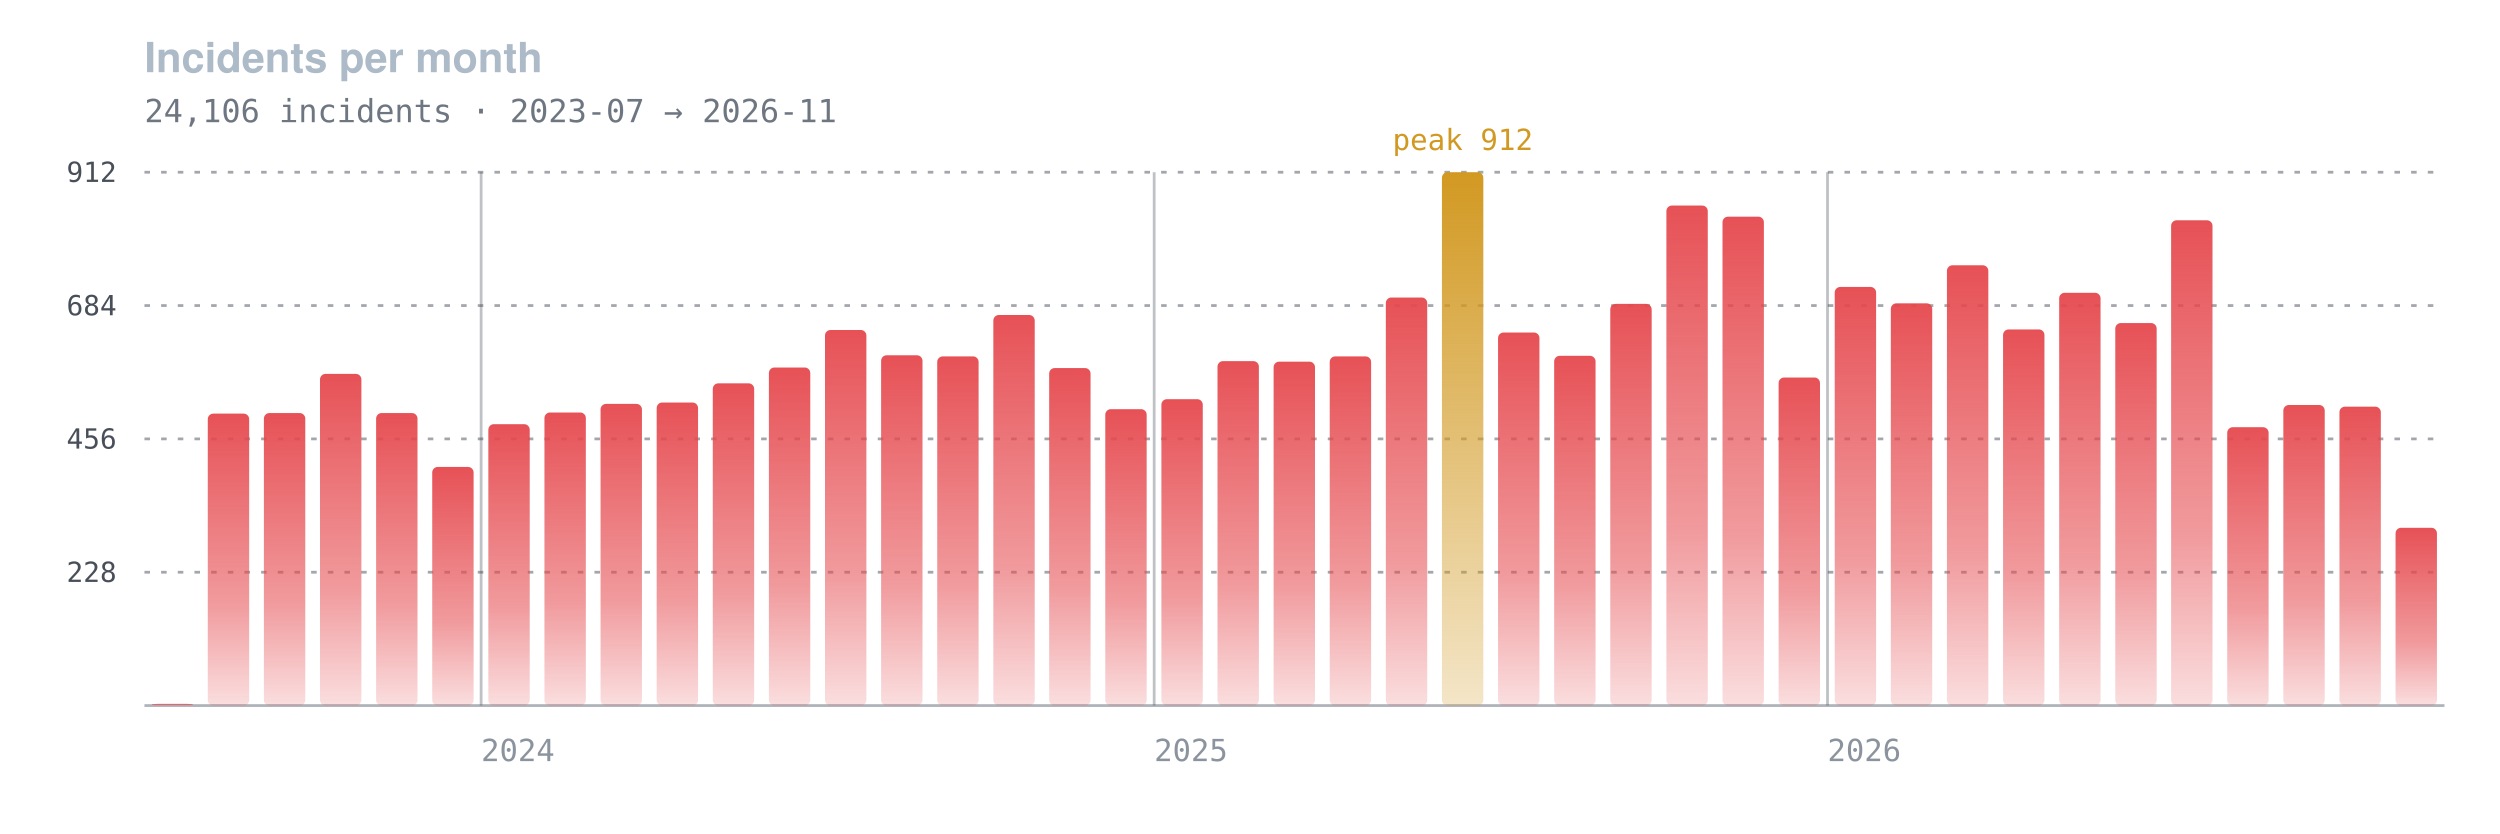
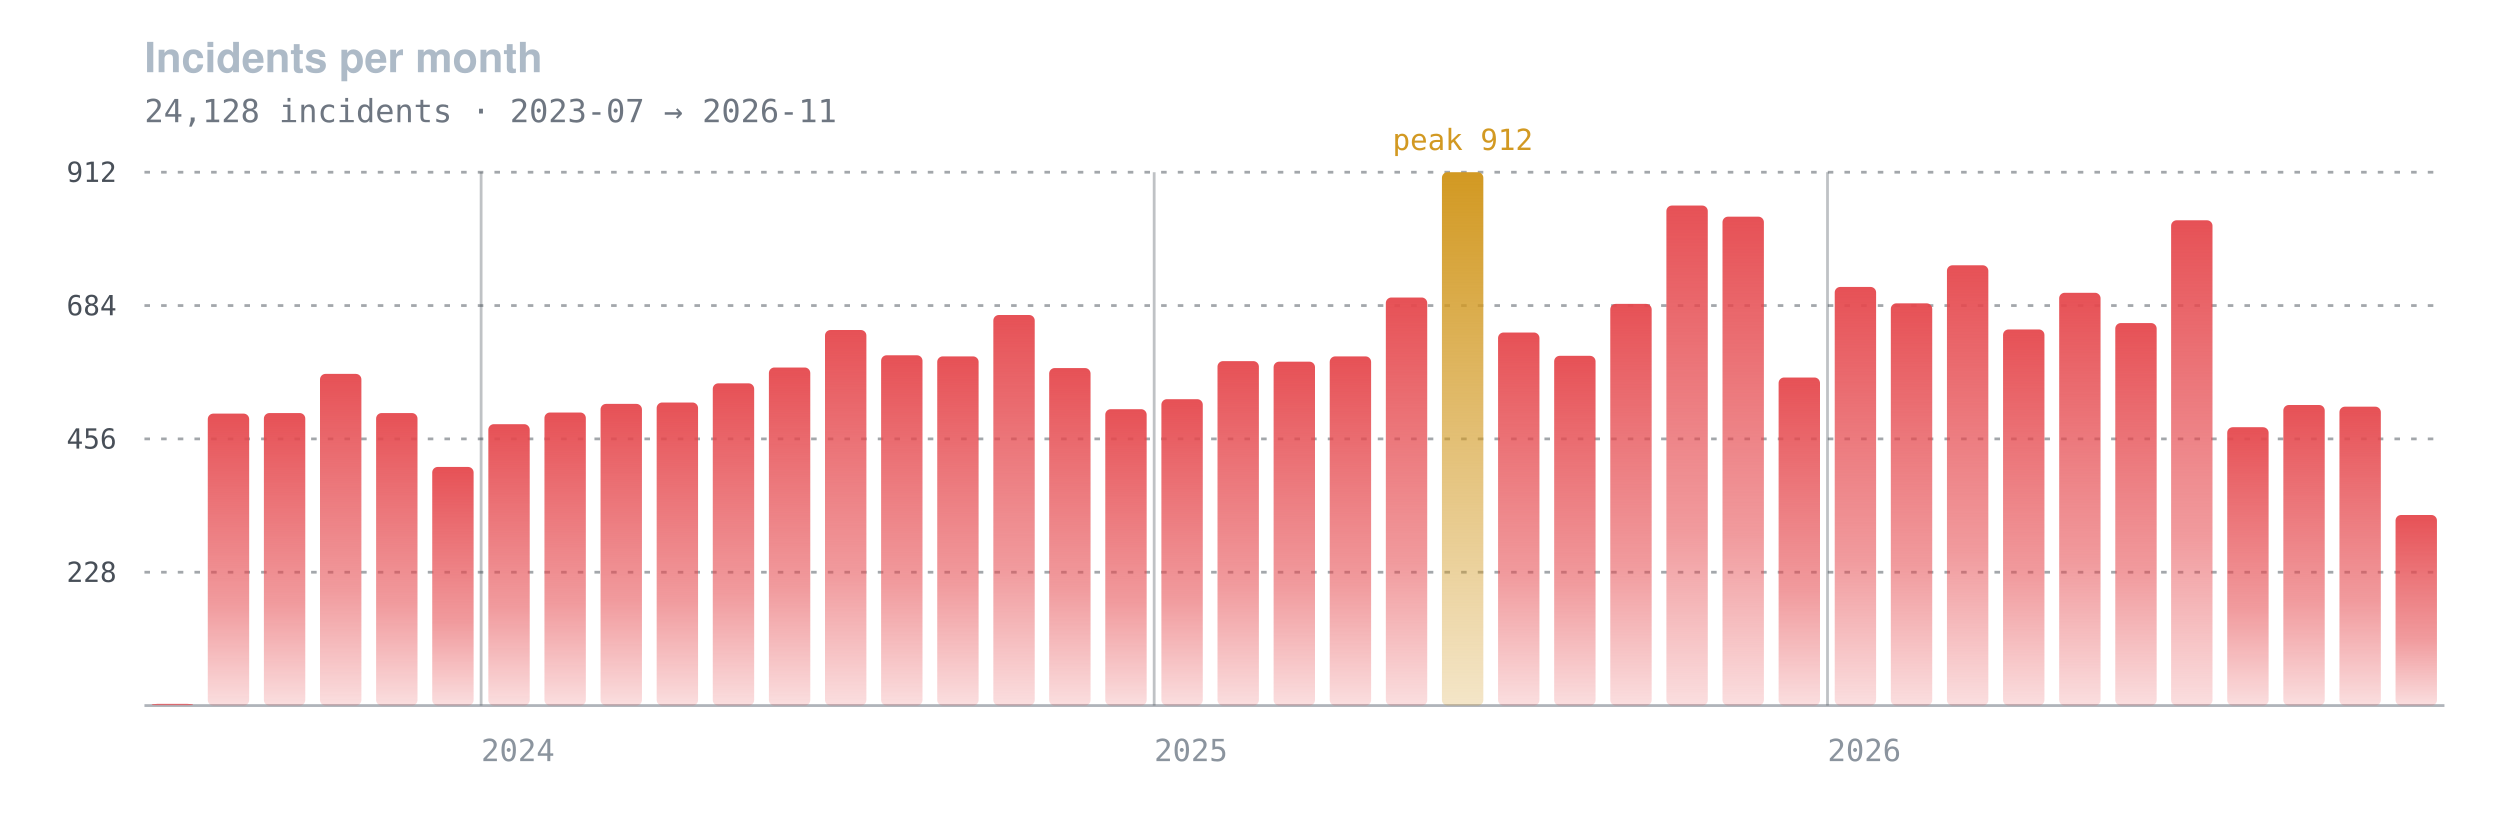
<svg xmlns="http://www.w3.org/2000/svg" viewBox="0 0 900 300" width="900" height="300" role="img">
  <defs>
    <linearGradient id="bg" x1="0" y1="0" x2="0" y2="1">
      <stop offset="0%" stop-color="#e5484d" stop-opacity="0.95" />
      <stop offset="65%" stop-color="#e5484d" stop-opacity="0.55" />
      <stop offset="100%" stop-color="#e5484d" stop-opacity="0.18" />
    </linearGradient>
    <linearGradient id="pk" x1="0" y1="0" x2="0" y2="1">
      <stop offset="0%" stop-color="#d29922" stop-opacity="1" />
      <stop offset="100%" stop-color="#d29922" stop-opacity="0.25" />
    </linearGradient>
  </defs>
  <text x="52" y="26" fill="#adbac7" font-size="15" font-family="-apple-system,BlinkMacSystemFont,Segoe UI,Helvetica,Arial,sans-serif" font-weight="600">Incidents per month</text>
-   <text x="52" y="44" fill="#6e7681" font-size="11.5" font-family="ui-monospace,SFMono-Regular,Menlo,Consolas,monospace">24,106 incidents · 2023-07 → 2026-11</text>
+   <text x="52" y="44" fill="#6e7681" font-size="11.5" font-family="ui-monospace,SFMono-Regular,Menlo,Consolas,monospace">24,128 incidents · 2023-07 → 2026-11</text>
  <line x1="52" y1="206.0" x2="880" y2="206.0" stroke="#484f58" stroke-width="1" stroke-dasharray="2 4" opacity="0.5" />
  <text x="42" y="209.5" fill="#484f58" font-size="10" font-family="ui-monospace,SFMono-Regular,Menlo,Consolas,monospace" text-anchor="end">228</text>
  <line x1="52" y1="158.0" x2="880" y2="158.0" stroke="#484f58" stroke-width="1" stroke-dasharray="2 4" opacity="0.5" />
  <text x="42" y="161.5" fill="#484f58" font-size="10" font-family="ui-monospace,SFMono-Regular,Menlo,Consolas,monospace" text-anchor="end">456</text>
  <line x1="52" y1="110.0" x2="880" y2="110.0" stroke="#484f58" stroke-width="1" stroke-dasharray="2 4" opacity="0.5" />
  <text x="42" y="113.5" fill="#484f58" font-size="10" font-family="ui-monospace,SFMono-Regular,Menlo,Consolas,monospace" text-anchor="end">684</text>
  <line x1="52" y1="62.0" x2="880" y2="62.0" stroke="#484f58" stroke-width="1" stroke-dasharray="2 4" opacity="0.5" />
  <text x="42" y="65.5" fill="#484f58" font-size="10" font-family="ui-monospace,SFMono-Regular,Menlo,Consolas,monospace" text-anchor="end">912</text>
  <line x1="52" y1="254" x2="880" y2="254" stroke="#6e7681" stroke-width="1" opacity="0.55" />
  <rect x="54.6" y="253.4" width="14.9" height="0.6" rx="2" fill="url(#bg)" />
  <rect x="74.8" y="148.9" width="14.9" height="105.1" rx="2" fill="url(#bg)" />
  <rect x="95.0" y="148.7" width="14.9" height="105.3" rx="2" fill="url(#bg)" />
  <rect x="115.2" y="134.6" width="14.9" height="119.4" rx="2" fill="url(#bg)" />
  <rect x="135.4" y="148.7" width="14.9" height="105.3" rx="2" fill="url(#bg)" />
  <rect x="155.6" y="168.1" width="14.9" height="85.9" rx="2" fill="url(#bg)" />
  <rect x="175.8" y="152.7" width="14.9" height="101.3" rx="2" fill="url(#bg)" />
  <line x1="173.2" y1="62" x2="173.2" y2="254" stroke="#484f58" stroke-width="1" opacity="0.35" />
  <text x="173.2" y="274" fill="#8b949e" font-size="11" font-family="ui-monospace,SFMono-Regular,Menlo,Consolas,monospace">2024</text>
  <rect x="196.0" y="148.5" width="14.9" height="105.5" rx="2" fill="url(#bg)" />
  <rect x="216.2" y="145.4" width="14.9" height="108.6" rx="2" fill="url(#bg)" />
  <rect x="236.4" y="144.9" width="14.9" height="109.1" rx="2" fill="url(#bg)" />
  <rect x="256.6" y="138.0" width="14.9" height="116.0" rx="2" fill="url(#bg)" />
  <rect x="276.8" y="132.3" width="14.9" height="121.7" rx="2" fill="url(#bg)" />
  <rect x="297.0" y="118.8" width="14.9" height="135.2" rx="2" fill="url(#bg)" />
  <rect x="317.2" y="127.9" width="14.9" height="126.1" rx="2" fill="url(#bg)" />
  <rect x="337.4" y="128.3" width="14.9" height="125.7" rx="2" fill="url(#bg)" />
  <rect x="357.6" y="113.4" width="14.9" height="140.6" rx="2" fill="url(#bg)" />
  <rect x="377.7" y="132.5" width="14.9" height="121.5" rx="2" fill="url(#bg)" />
  <rect x="397.9" y="147.3" width="14.9" height="106.7" rx="2" fill="url(#bg)" />
  <rect x="418.1" y="143.7" width="14.9" height="110.3" rx="2" fill="url(#bg)" />
  <line x1="415.5" y1="62" x2="415.5" y2="254" stroke="#484f58" stroke-width="1" opacity="0.35" />
  <text x="415.5" y="274" fill="#8b949e" font-size="11" font-family="ui-monospace,SFMono-Regular,Menlo,Consolas,monospace">2025</text>
  <rect x="438.3" y="130.0" width="14.9" height="124.0" rx="2" fill="url(#bg)" />
  <rect x="458.5" y="130.2" width="14.9" height="123.8" rx="2" fill="url(#bg)" />
  <rect x="478.7" y="128.3" width="14.9" height="125.7" rx="2" fill="url(#bg)" />
  <rect x="498.9" y="107.1" width="14.9" height="146.9" rx="2" fill="url(#bg)" />
  <rect x="519.1" y="62.0" width="14.9" height="192.0" rx="2" fill="url(#pk)" />
  <rect x="539.3" y="119.7" width="14.9" height="134.3" rx="2" fill="url(#bg)" />
  <rect x="559.5" y="128.1" width="14.9" height="125.9" rx="2" fill="url(#bg)" />
  <rect x="579.7" y="109.4" width="14.9" height="144.6" rx="2" fill="url(#bg)" />
  <rect x="599.9" y="74.0" width="14.9" height="180.0" rx="2" fill="url(#bg)" />
  <rect x="620.1" y="78.0" width="14.9" height="176.0" rx="2" fill="url(#bg)" />
  <rect x="640.3" y="135.9" width="14.9" height="118.1" rx="2" fill="url(#bg)" />
  <rect x="660.5" y="103.3" width="14.9" height="150.7" rx="2" fill="url(#bg)" />
  <line x1="657.9" y1="62" x2="657.9" y2="254" stroke="#484f58" stroke-width="1" opacity="0.35" />
  <text x="657.9" y="274" fill="#8b949e" font-size="11" font-family="ui-monospace,SFMono-Regular,Menlo,Consolas,monospace">2026</text>
  <rect x="680.7" y="109.2" width="14.9" height="144.8" rx="2" fill="url(#bg)" />
  <rect x="700.9" y="95.5" width="14.9" height="158.5" rx="2" fill="url(#bg)" />
  <rect x="721.1" y="118.6" width="14.9" height="135.4" rx="2" fill="url(#bg)" />
  <rect x="741.3" y="105.4" width="14.9" height="148.6" rx="2" fill="url(#bg)" />
  <rect x="761.5" y="116.3" width="14.9" height="137.7" rx="2" fill="url(#bg)" />
  <rect x="781.6" y="79.3" width="14.9" height="174.7" rx="2" fill="url(#bg)" />
  <rect x="801.8" y="153.8" width="14.9" height="100.2" rx="2" fill="url(#bg)" />
  <rect x="822.0" y="145.8" width="14.9" height="108.2" rx="2" fill="url(#bg)" />
  <rect x="842.2" y="146.4" width="14.9" height="107.6" rx="2" fill="url(#bg)" />
-   <rect x="862.4" y="190.0" width="14.9" height="64.0" rx="2" fill="url(#bg)" />
+   <rect x="862.4" y="185.4" width="14.9" height="68.6" rx="2" fill="url(#bg)" />
  <text x="526.6" y="54.0" fill="#d29922" font-size="10.5" font-family="ui-monospace,SFMono-Regular,Menlo,Consolas,monospace" text-anchor="middle">peak 912</text>
</svg>
